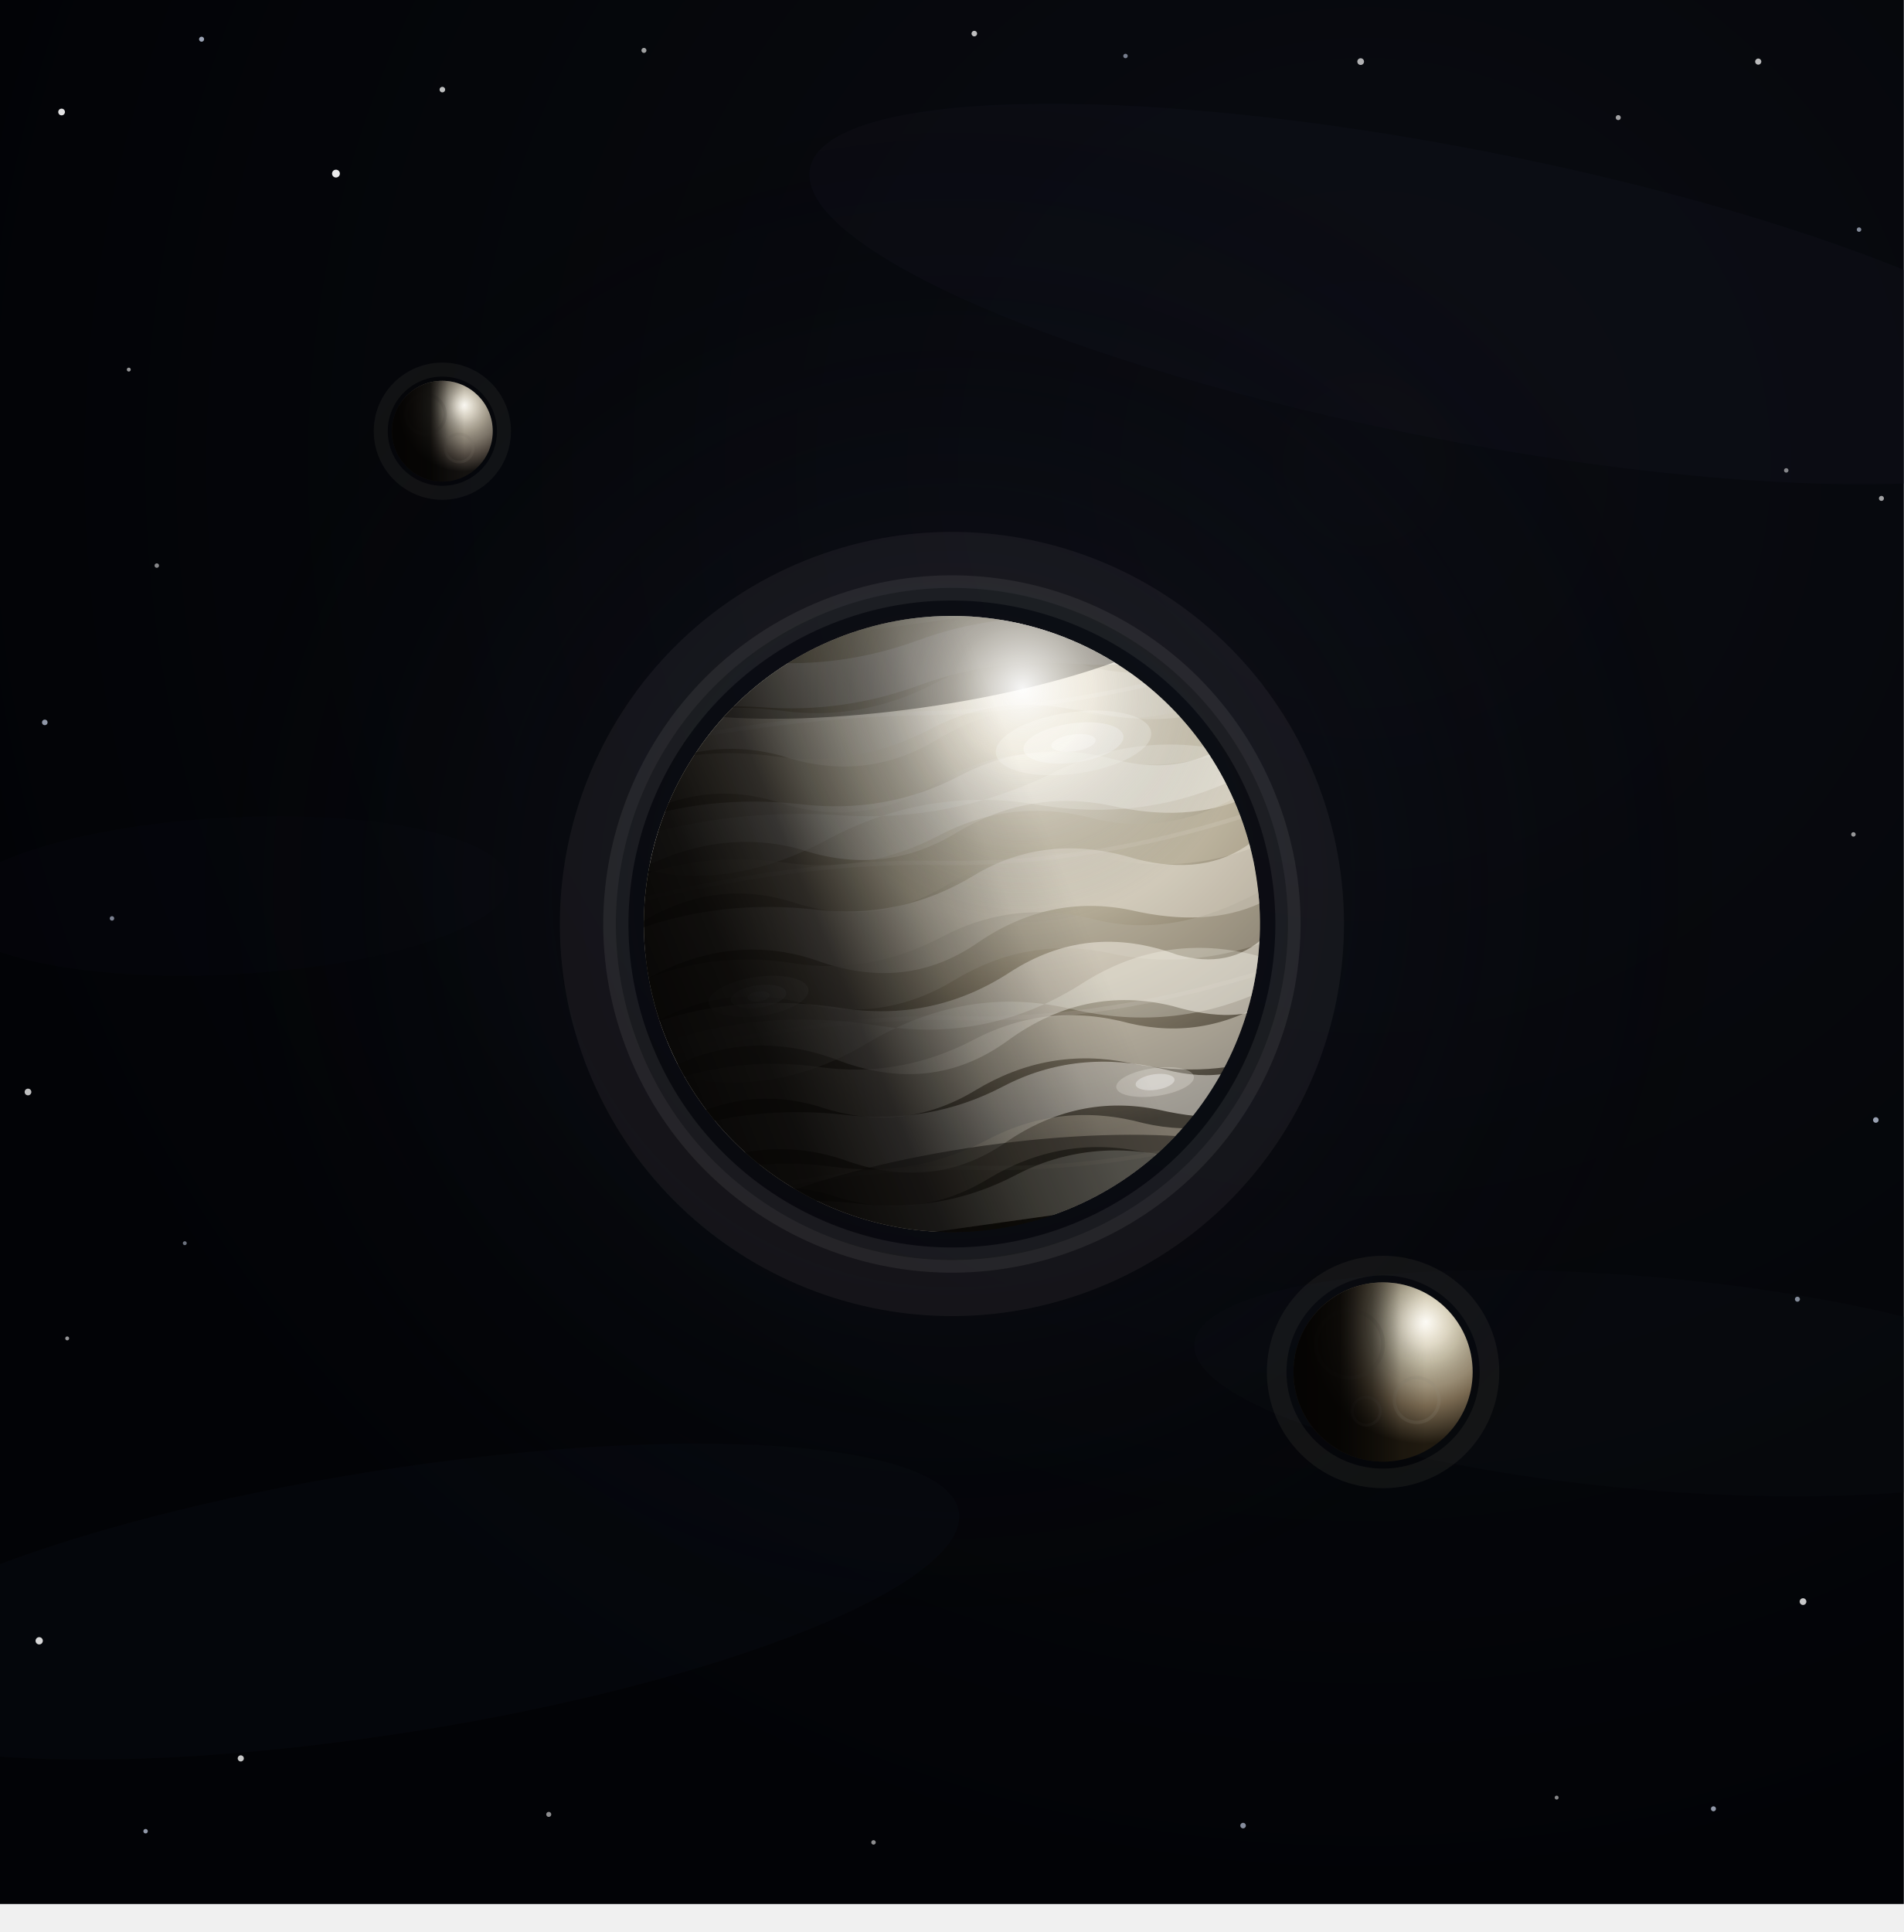
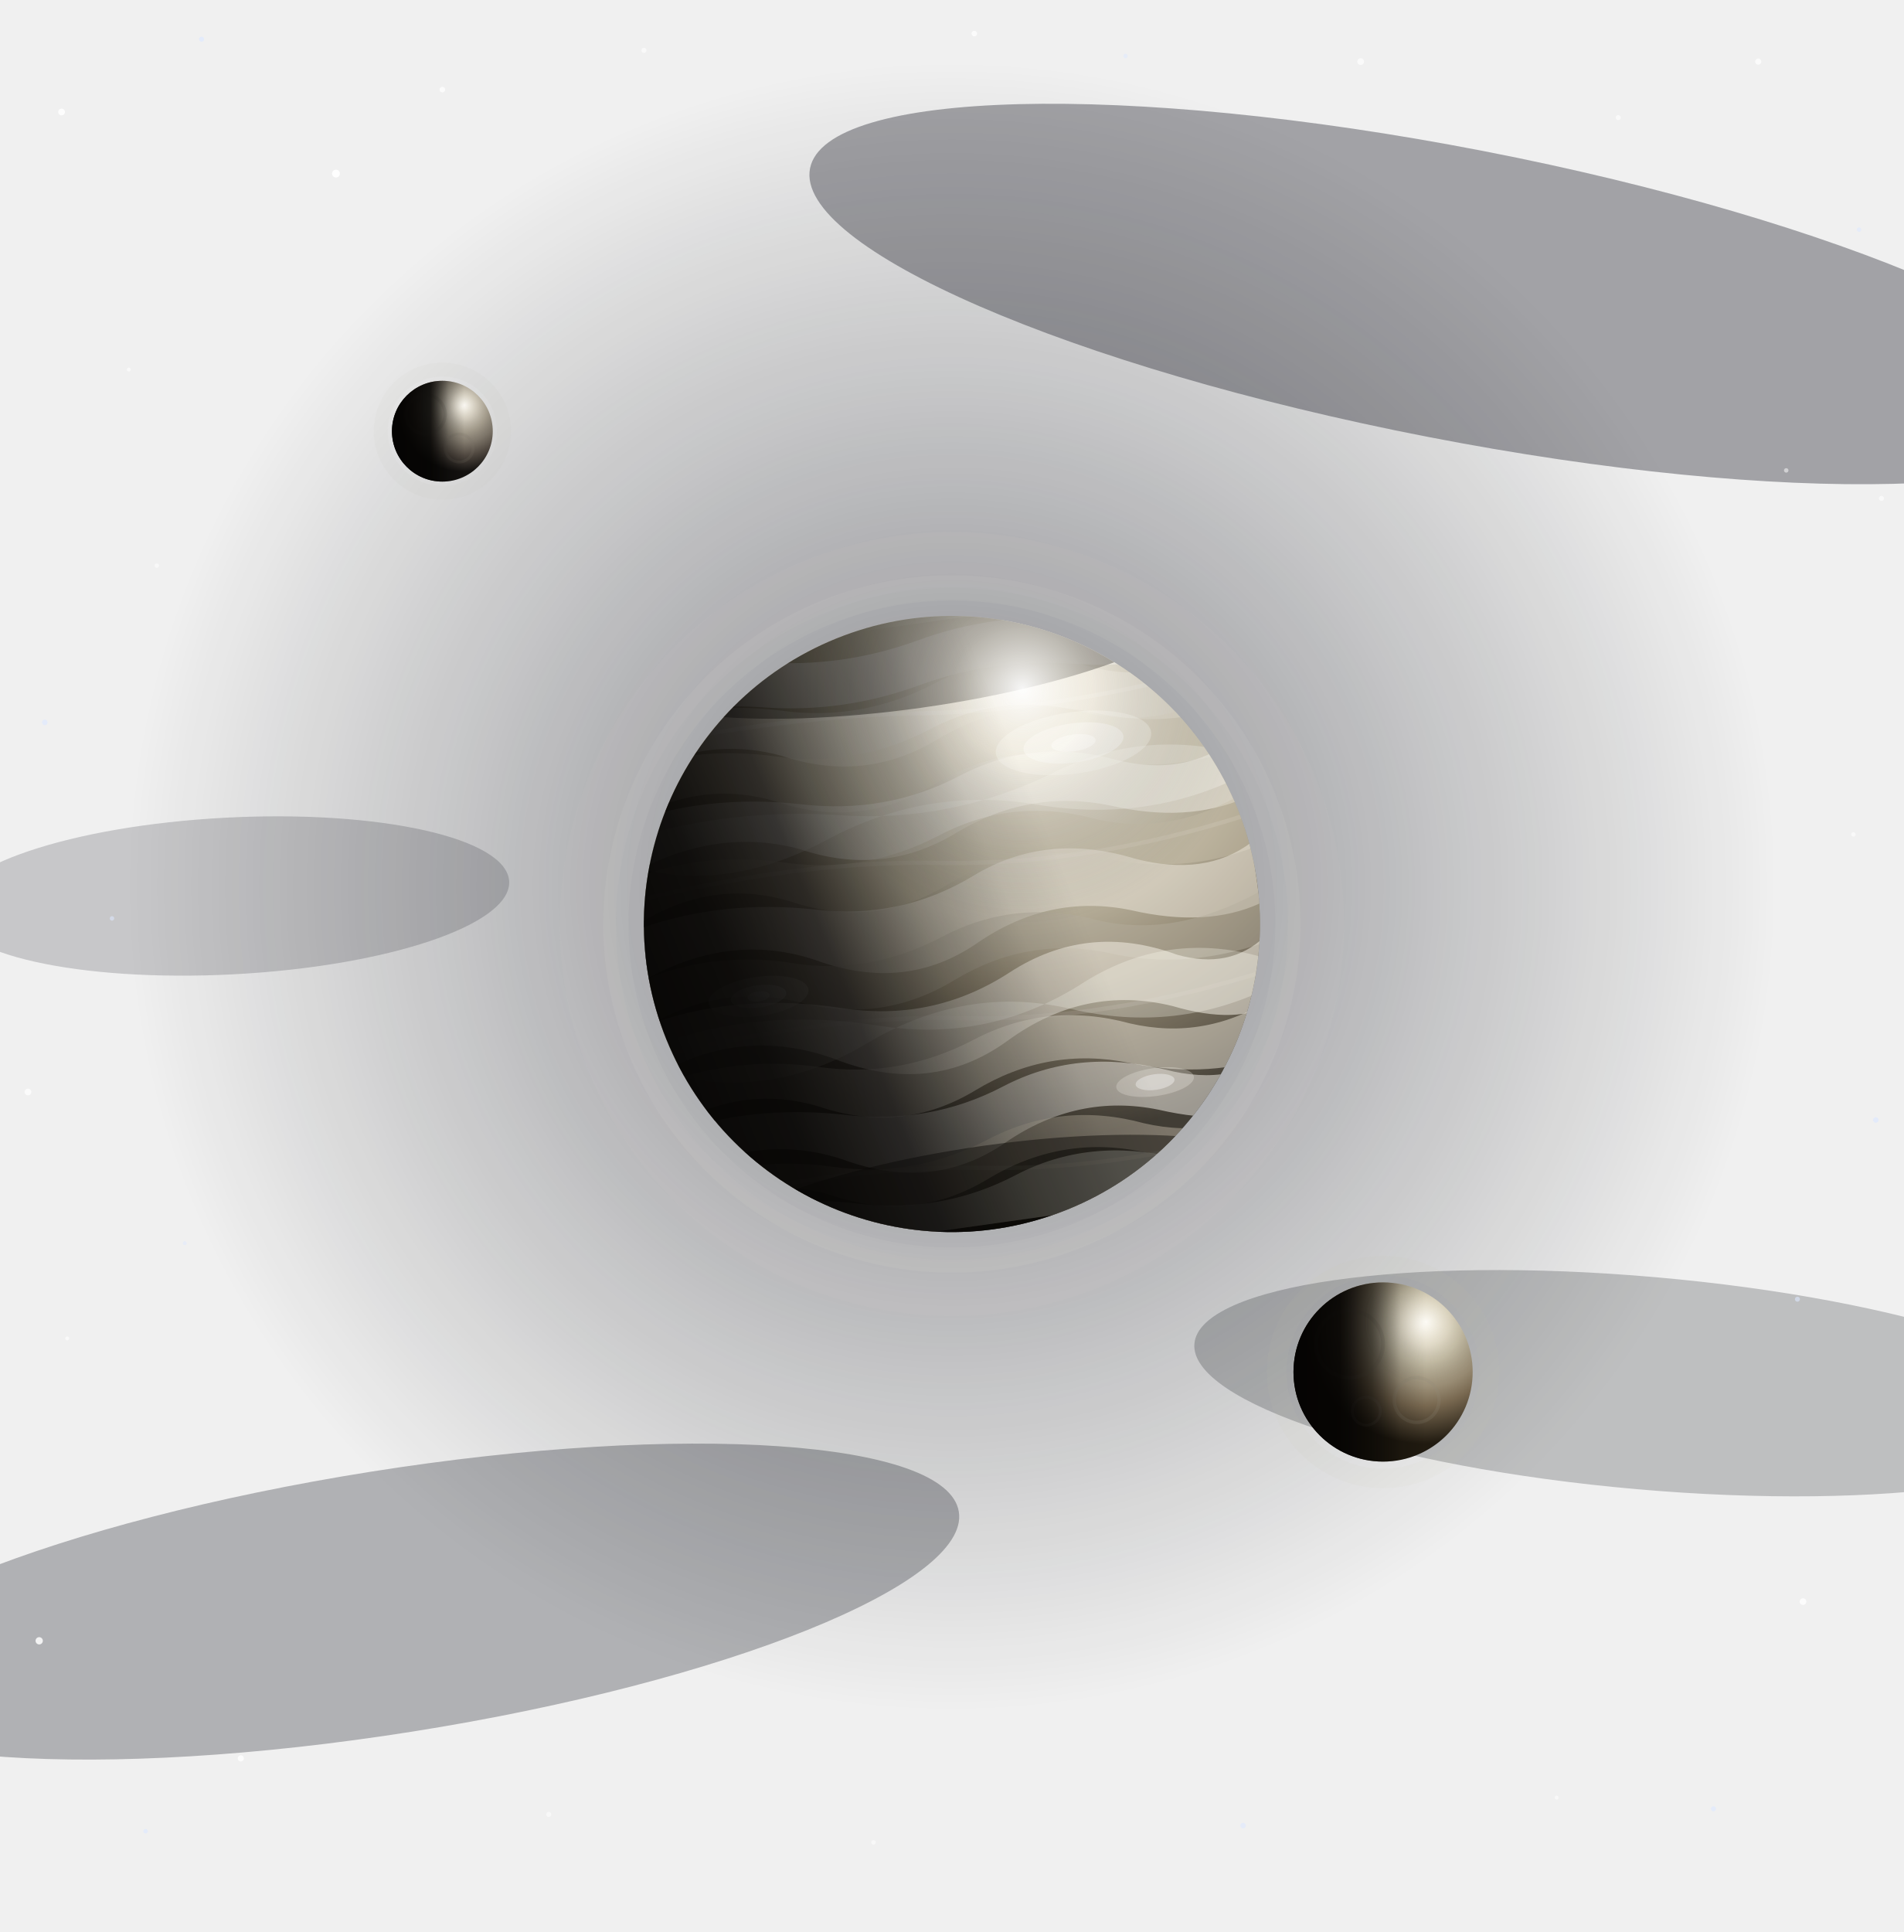
<svg xmlns="http://www.w3.org/2000/svg" width="100%" viewBox="0 0 680 690">
  <defs>
-     <radialGradient id="bg" cx="72%" cy="24%" r="78%">
-       <stop offset="0%" stop-color="#0a0c12" />
-       <stop offset="100%" stop-color="#020306" />
-     </radialGradient>
    <radialGradient id="sceneGlow" cx="50%" cy="48%" r="44%">
      <stop offset="0%" stop-color="#1c1e2a" stop-opacity="0.50" />
      <stop offset="58%" stop-color="#0e1018" stop-opacity="0.20" />
      <stop offset="100%" stop-color="#000" stop-opacity="0" />
    </radialGradient>
    <radialGradient id="pDay" cx="74%" cy="20%" r="72%">
      <stop offset="0%" stop-color="#ffffff" />
      <stop offset="8%" stop-color="#f8f6f0" />
      <stop offset="22%" stop-color="#e8e4d8" />
      <stop offset="42%" stop-color="#c4bea8" />
      <stop offset="66%" stop-color="#807660" />
      <stop offset="88%" stop-color="#3a3428" />
      <stop offset="100%" stop-color="#0e0c08" />
    </radialGradient>
    <linearGradient id="nightShadow" x1="0%" y1="0%" x2="100%" y2="0%">
      <stop offset="0%" stop-color="#060504" stop-opacity="0.98" />
      <stop offset="14%" stop-color="#060504" stop-opacity="0.94" />
      <stop offset="30%" stop-color="#080706" stop-opacity="0.78" />
      <stop offset="46%" stop-color="#0a0906" stop-opacity="0.38" />
      <stop offset="60%" stop-color="#000" stop-opacity="0.10" />
      <stop offset="70%" stop-color="#000" stop-opacity="0" />
      <stop offset="100%" stop-color="#000" stop-opacity="0" />
    </linearGradient>
    <radialGradient id="shine" cx="75%" cy="19%" r="38%">
      <stop offset="0%" stop-color="#ffffff" stop-opacity="0.92" />
      <stop offset="30%" stop-color="#f8f4e8" stop-opacity="0.32" />
      <stop offset="100%" stop-color="#000" stop-opacity="0" />
    </radialGradient>
    <radialGradient id="maGrad" cx="72%" cy="24%" r="66%">
      <stop offset="0%" stop-color="#f8f4ec" />
      <stop offset="32%" stop-color="#c8c0a8" />
      <stop offset="68%" stop-color="#786850" />
      <stop offset="100%" stop-color="#201a10" />
    </radialGradient>
    <linearGradient id="maNight" x1="0%" y1="0%" x2="100%" y2="0%">
      <stop offset="0%" stop-color="#040302" stop-opacity="0.97" />
      <stop offset="26%" stop-color="#040302" stop-opacity="0.92" />
      <stop offset="44%" stop-color="#040302" stop-opacity="0.60" />
      <stop offset="60%" stop-color="#000" stop-opacity="0.15" />
      <stop offset="74%" stop-color="#000" stop-opacity="0" />
      <stop offset="100%" stop-color="#000" stop-opacity="0" />
    </linearGradient>
    <radialGradient id="maShine" cx="74%" cy="22%" r="36%">
      <stop offset="0%" stop-color="#fffefa" stop-opacity="0.78" />
      <stop offset="38%" stop-color="#e8e0c8" stop-opacity="0.20" />
      <stop offset="100%" stop-color="#000" stop-opacity="0" />
    </radialGradient>
    <radialGradient id="mbGrad" cx="70%" cy="26%" r="64%">
      <stop offset="0%" stop-color="#f0ece4" />
      <stop offset="38%" stop-color="#a8a090" />
      <stop offset="75%" stop-color="#504840" />
      <stop offset="100%" stop-color="#141210" />
    </radialGradient>
    <linearGradient id="mbNight" x1="0%" y1="0%" x2="100%" y2="0%">
      <stop offset="0%" stop-color="#040302" stop-opacity="0.96" />
      <stop offset="38%" stop-color="#040302" stop-opacity="0.85" />
      <stop offset="56%" stop-color="#000" stop-opacity="0.28" />
      <stop offset="72%" stop-color="#000" stop-opacity="0" />
      <stop offset="100%" stop-color="#000" stop-opacity="0" />
    </linearGradient>
    <radialGradient id="mbShine" cx="72%" cy="24%" r="36%">
      <stop offset="0%" stop-color="#fffefa" stop-opacity="0.72" />
      <stop offset="40%" stop-color="#e0d8c0" stop-opacity="0.16" />
      <stop offset="100%" stop-color="#000" stop-opacity="0" />
    </radialGradient>
    <clipPath id="pClip">
      <circle cx="340" cy="330" r="110" />
    </clipPath>
    <clipPath id="maClip">
      <circle cx="494" cy="490" r="32" />
    </clipPath>
    <clipPath id="mbClip">
      <circle cx="158" cy="154" r="18" />
    </clipPath>
  </defs>
-   <rect width="680" height="680" fill="url(#bg)" style="stroke:none;color:rgb(255, 255, 255);stroke-width:1px;stroke-linecap:butt;stroke-linejoin:miter;opacity:1;font-family:&quot;Anthropic Sans&quot;, -apple-system, BlinkMacSystemFont, &quot;Segoe UI&quot;, sans-serif;font-size:16px;font-weight:400;text-anchor:start;dominant-baseline:auto" />
  <ellipse cx="520" cy="105" rx="235" ry="52" fill="#10121e" opacity="0.35" transform="rotate(11,520,105)" style="fill:rgb(16, 18, 30);stroke:none;color:rgb(255, 255, 255);stroke-width:1px;stroke-linecap:butt;stroke-linejoin:miter;opacity:0.35;font-family:&quot;Anthropic Sans&quot;, -apple-system, BlinkMacSystemFont, &quot;Segoe UI&quot;, sans-serif;font-size:16px;font-weight:400;text-anchor:start;dominant-baseline:auto" />
  <ellipse cx="140" cy="572" rx="205" ry="47" fill="#0c0e18" opacity="0.28" transform="rotate(-9,140,572)" style="fill:rgb(12, 14, 24);stroke:none;color:rgb(255, 255, 255);stroke-width:1px;stroke-linecap:butt;stroke-linejoin:miter;opacity:0.28;font-family:&quot;Anthropic Sans&quot;, -apple-system, BlinkMacSystemFont, &quot;Segoe UI&quot;, sans-serif;font-size:16px;font-weight:400;text-anchor:start;dominant-baseline:auto" />
  <ellipse cx="588" cy="494" rx="162" ry="38" fill="#0e1018" opacity="0.22" transform="rotate(5,588,494)" style="fill:rgb(14, 16, 24);stroke:none;color:rgb(255, 255, 255);stroke-width:1px;stroke-linecap:butt;stroke-linejoin:miter;opacity:0.22;font-family:&quot;Anthropic Sans&quot;, -apple-system, BlinkMacSystemFont, &quot;Segoe UI&quot;, sans-serif;font-size:16px;font-weight:400;text-anchor:start;dominant-baseline:auto" />
  <ellipse cx="82" cy="320" rx="100" ry="28" fill="#0a0c16" opacity="0.18" transform="rotate(-3,82,320)" style="fill:rgb(10, 12, 22);stroke:none;color:rgb(255, 255, 255);stroke-width:1px;stroke-linecap:butt;stroke-linejoin:miter;opacity:0.18;font-family:&quot;Anthropic Sans&quot;, -apple-system, BlinkMacSystemFont, &quot;Segoe UI&quot;, sans-serif;font-size:16px;font-weight:400;text-anchor:start;dominant-baseline:auto" />
  <circle cx="22" cy="40" r="1.2" fill="#fff" opacity="0.88" style="fill:rgb(255, 255, 255);stroke:none;color:rgb(255, 255, 255);stroke-width:1px;stroke-linecap:butt;stroke-linejoin:miter;opacity:0.88;font-family:&quot;Anthropic Sans&quot;, -apple-system, BlinkMacSystemFont, &quot;Segoe UI&quot;, sans-serif;font-size:16px;font-weight:400;text-anchor:start;dominant-baseline:auto" />
  <circle cx="72" cy="14" r="0.9" fill="#dde8ff" opacity="0.70" style="fill:rgb(221, 232, 255);stroke:none;color:rgb(255, 255, 255);stroke-width:1px;stroke-linecap:butt;stroke-linejoin:miter;opacity:0.7;font-family:&quot;Anthropic Sans&quot;, -apple-system, BlinkMacSystemFont, &quot;Segoe UI&quot;, sans-serif;font-size:16px;font-weight:400;text-anchor:start;dominant-baseline:auto" />
  <circle cx="120" cy="62" r="1.4" fill="#fff" opacity="0.92" style="fill:rgb(255, 255, 255);stroke:none;color:rgb(255, 255, 255);stroke-width:1px;stroke-linecap:butt;stroke-linejoin:miter;opacity:0.92;font-family:&quot;Anthropic Sans&quot;, -apple-system, BlinkMacSystemFont, &quot;Segoe UI&quot;, sans-serif;font-size:16px;font-weight:400;text-anchor:start;dominant-baseline:auto" />
  <circle cx="46" cy="132" r="0.7" fill="#fff" opacity="0.58" style="fill:rgb(255, 255, 255);stroke:none;color:rgb(255, 255, 255);stroke-width:1px;stroke-linecap:butt;stroke-linejoin:miter;opacity:0.58;font-family:&quot;Anthropic Sans&quot;, -apple-system, BlinkMacSystemFont, &quot;Segoe UI&quot;, sans-serif;font-size:16px;font-weight:400;text-anchor:start;dominant-baseline:auto" />
  <circle cx="16" cy="258" r="1.0" fill="#dde8ff" opacity="0.65" style="fill:rgb(221, 232, 255);stroke:none;color:rgb(255, 255, 255);stroke-width:1px;stroke-linecap:butt;stroke-linejoin:miter;opacity:0.65;font-family:&quot;Anthropic Sans&quot;, -apple-system, BlinkMacSystemFont, &quot;Segoe UI&quot;, sans-serif;font-size:16px;font-weight:400;text-anchor:start;dominant-baseline:auto" />
  <circle cx="10" cy="390" r="1.2" fill="#fff" opacity="0.74" style="fill:rgb(255, 255, 255);stroke:none;color:rgb(255, 255, 255);stroke-width:1px;stroke-linecap:butt;stroke-linejoin:miter;opacity:0.74;font-family:&quot;Anthropic Sans&quot;, -apple-system, BlinkMacSystemFont, &quot;Segoe UI&quot;, sans-serif;font-size:16px;font-weight:400;text-anchor:start;dominant-baseline:auto" />
  <circle cx="24" cy="478" r="0.7" fill="#fff" opacity="0.58" style="fill:rgb(255, 255, 255);stroke:none;color:rgb(255, 255, 255);stroke-width:1px;stroke-linecap:butt;stroke-linejoin:miter;opacity:0.58;font-family:&quot;Anthropic Sans&quot;, -apple-system, BlinkMacSystemFont, &quot;Segoe UI&quot;, sans-serif;font-size:16px;font-weight:400;text-anchor:start;dominant-baseline:auto" />
  <circle cx="14" cy="586" r="1.3" fill="#fff" opacity="0.84" style="fill:rgb(255, 255, 255);stroke:none;color:rgb(255, 255, 255);stroke-width:1px;stroke-linecap:butt;stroke-linejoin:miter;opacity:0.84;font-family:&quot;Anthropic Sans&quot;, -apple-system, BlinkMacSystemFont, &quot;Segoe UI&quot;, sans-serif;font-size:16px;font-weight:400;text-anchor:start;dominant-baseline:auto" />
  <circle cx="52" cy="654" r="0.8" fill="#dde8ff" opacity="0.65" style="fill:rgb(221, 232, 255);stroke:none;color:rgb(255, 255, 255);stroke-width:1px;stroke-linecap:butt;stroke-linejoin:miter;opacity:0.65;font-family:&quot;Anthropic Sans&quot;, -apple-system, BlinkMacSystemFont, &quot;Segoe UI&quot;, sans-serif;font-size:16px;font-weight:400;text-anchor:start;dominant-baseline:auto" />
  <circle cx="158" cy="32" r="1.0" fill="#fff" opacity="0.74" style="fill:rgb(255, 255, 255);stroke:none;color:rgb(255, 255, 255);stroke-width:1px;stroke-linecap:butt;stroke-linejoin:miter;opacity:0.74;font-family:&quot;Anthropic Sans&quot;, -apple-system, BlinkMacSystemFont, &quot;Segoe UI&quot;, sans-serif;font-size:16px;font-weight:400;text-anchor:start;dominant-baseline:auto" />
  <circle cx="86" cy="628" r="1.1" fill="#fff" opacity="0.78" style="fill:rgb(255, 255, 255);stroke:none;color:rgb(255, 255, 255);stroke-width:1px;stroke-linecap:butt;stroke-linejoin:miter;opacity:0.78;font-family:&quot;Anthropic Sans&quot;, -apple-system, BlinkMacSystemFont, &quot;Segoe UI&quot;, sans-serif;font-size:16px;font-weight:400;text-anchor:start;dominant-baseline:auto" />
  <circle cx="628" cy="22" r="1.1" fill="#fff" opacity="0.72" style="fill:rgb(255, 255, 255);stroke:none;color:rgb(255, 255, 255);stroke-width:1px;stroke-linecap:butt;stroke-linejoin:miter;opacity:0.72;font-family:&quot;Anthropic Sans&quot;, -apple-system, BlinkMacSystemFont, &quot;Segoe UI&quot;, sans-serif;font-size:16px;font-weight:400;text-anchor:start;dominant-baseline:auto" />
  <circle cx="664" cy="82" r="0.8" fill="#dde8ff" opacity="0.58" style="fill:rgb(221, 232, 255);stroke:none;color:rgb(255, 255, 255);stroke-width:1px;stroke-linecap:butt;stroke-linejoin:miter;opacity:0.58;font-family:&quot;Anthropic Sans&quot;, -apple-system, BlinkMacSystemFont, &quot;Segoe UI&quot;, sans-serif;font-size:16px;font-weight:400;text-anchor:start;dominant-baseline:auto" />
  <circle cx="672" cy="178" r="0.9" fill="#fff" opacity="0.62" style="fill:rgb(255, 255, 255);stroke:none;color:rgb(255, 255, 255);stroke-width:1px;stroke-linecap:butt;stroke-linejoin:miter;opacity:0.62;font-family:&quot;Anthropic Sans&quot;, -apple-system, BlinkMacSystemFont, &quot;Segoe UI&quot;, sans-serif;font-size:16px;font-weight:400;text-anchor:start;dominant-baseline:auto" />
  <circle cx="670" cy="400" r="1.0" fill="#dde8ff" opacity="0.68" style="fill:rgb(221, 232, 255);stroke:none;color:rgb(255, 255, 255);stroke-width:1px;stroke-linecap:butt;stroke-linejoin:miter;opacity:0.68;font-family:&quot;Anthropic Sans&quot;, -apple-system, BlinkMacSystemFont, &quot;Segoe UI&quot;, sans-serif;font-size:16px;font-weight:400;text-anchor:start;dominant-baseline:auto" />
  <circle cx="644" cy="572" r="1.2" fill="#fff" opacity="0.78" style="fill:rgb(255, 255, 255);stroke:none;color:rgb(255, 255, 255);stroke-width:1px;stroke-linecap:butt;stroke-linejoin:miter;opacity:0.78;font-family:&quot;Anthropic Sans&quot;, -apple-system, BlinkMacSystemFont, &quot;Segoe UI&quot;, sans-serif;font-size:16px;font-weight:400;text-anchor:start;dominant-baseline:auto" />
  <circle cx="612" cy="646" r="0.9" fill="#dde8ff" opacity="0.65" style="fill:rgb(221, 232, 255);stroke:none;color:rgb(255, 255, 255);stroke-width:1px;stroke-linecap:butt;stroke-linejoin:miter;opacity:0.65;font-family:&quot;Anthropic Sans&quot;, -apple-system, BlinkMacSystemFont, &quot;Segoe UI&quot;, sans-serif;font-size:16px;font-weight:400;text-anchor:start;dominant-baseline:auto" />
  <circle cx="348" cy="12" r="1.0" fill="#fff" opacity="0.74" style="fill:rgb(255, 255, 255);stroke:none;color:rgb(255, 255, 255);stroke-width:1px;stroke-linecap:butt;stroke-linejoin:miter;opacity:0.74;font-family:&quot;Anthropic Sans&quot;, -apple-system, BlinkMacSystemFont, &quot;Segoe UI&quot;, sans-serif;font-size:16px;font-weight:400;text-anchor:start;dominant-baseline:auto" />
  <circle cx="486" cy="22" r="1.2" fill="#fff" opacity="0.68" style="fill:rgb(255, 255, 255);stroke:none;color:rgb(255, 255, 255);stroke-width:1px;stroke-linecap:butt;stroke-linejoin:miter;opacity:0.68;font-family:&quot;Anthropic Sans&quot;, -apple-system, BlinkMacSystemFont, &quot;Segoe UI&quot;, sans-serif;font-size:16px;font-weight:400;text-anchor:start;dominant-baseline:auto" />
  <circle cx="230" cy="18" r="0.9" fill="#fff" opacity="0.62" style="fill:rgb(255, 255, 255);stroke:none;color:rgb(255, 255, 255);stroke-width:1px;stroke-linecap:butt;stroke-linejoin:miter;opacity:0.62;font-family:&quot;Anthropic Sans&quot;, -apple-system, BlinkMacSystemFont, &quot;Segoe UI&quot;, sans-serif;font-size:16px;font-weight:400;text-anchor:start;dominant-baseline:auto" />
  <circle cx="40" cy="328" r="0.8" fill="#dde8ff" opacity="0.55" style="fill:rgb(221, 232, 255);stroke:none;color:rgb(255, 255, 255);stroke-width:1px;stroke-linecap:butt;stroke-linejoin:miter;opacity:0.55;font-family:&quot;Anthropic Sans&quot;, -apple-system, BlinkMacSystemFont, &quot;Segoe UI&quot;, sans-serif;font-size:16px;font-weight:400;text-anchor:start;dominant-baseline:auto" />
  <circle cx="662" cy="298" r="0.8" fill="#fff" opacity="0.58" style="fill:rgb(255, 255, 255);stroke:none;color:rgb(255, 255, 255);stroke-width:1px;stroke-linecap:butt;stroke-linejoin:miter;opacity:0.58;font-family:&quot;Anthropic Sans&quot;, -apple-system, BlinkMacSystemFont, &quot;Segoe UI&quot;, sans-serif;font-size:16px;font-weight:400;text-anchor:start;dominant-baseline:auto" />
  <circle cx="578" cy="42" r="0.9" fill="#fff" opacity="0.62" style="fill:rgb(255, 255, 255);stroke:none;color:rgb(255, 255, 255);stroke-width:1px;stroke-linecap:butt;stroke-linejoin:miter;opacity:0.62;font-family:&quot;Anthropic Sans&quot;, -apple-system, BlinkMacSystemFont, &quot;Segoe UI&quot;, sans-serif;font-size:16px;font-weight:400;text-anchor:start;dominant-baseline:auto" />
  <circle cx="444" cy="652" r="1.0" fill="#dde8ff" opacity="0.60" style="fill:rgb(221, 232, 255);stroke:none;color:rgb(255, 255, 255);stroke-width:1px;stroke-linecap:butt;stroke-linejoin:miter;opacity:0.6;font-family:&quot;Anthropic Sans&quot;, -apple-system, BlinkMacSystemFont, &quot;Segoe UI&quot;, sans-serif;font-size:16px;font-weight:400;text-anchor:start;dominant-baseline:auto" />
  <circle cx="312" cy="658" r="0.8" fill="#fff" opacity="0.55" style="fill:rgb(255, 255, 255);stroke:none;color:rgb(255, 255, 255);stroke-width:1px;stroke-linecap:butt;stroke-linejoin:miter;opacity:0.55;font-family:&quot;Anthropic Sans&quot;, -apple-system, BlinkMacSystemFont, &quot;Segoe UI&quot;, sans-serif;font-size:16px;font-weight:400;text-anchor:start;dominant-baseline:auto" />
  <circle cx="556" cy="642" r="0.7" fill="#fff" opacity="0.52" style="fill:rgb(255, 255, 255);stroke:none;color:rgb(255, 255, 255);stroke-width:1px;stroke-linecap:butt;stroke-linejoin:miter;opacity:0.52;font-family:&quot;Anthropic Sans&quot;, -apple-system, BlinkMacSystemFont, &quot;Segoe UI&quot;, sans-serif;font-size:16px;font-weight:400;text-anchor:start;dominant-baseline:auto" />
  <circle cx="638" cy="168" r="0.8" fill="#fff" opacity="0.50" style="fill:rgb(255, 255, 255);stroke:none;color:rgb(255, 255, 255);stroke-width:1px;stroke-linecap:butt;stroke-linejoin:miter;opacity:0.5;font-family:&quot;Anthropic Sans&quot;, -apple-system, BlinkMacSystemFont, &quot;Segoe UI&quot;, sans-serif;font-size:16px;font-weight:400;text-anchor:start;dominant-baseline:auto" />
  <circle cx="642" cy="464" r="0.9" fill="#dde8ff" opacity="0.58" style="fill:rgb(221, 232, 255);stroke:none;color:rgb(255, 255, 255);stroke-width:1px;stroke-linecap:butt;stroke-linejoin:miter;opacity:0.58;font-family:&quot;Anthropic Sans&quot;, -apple-system, BlinkMacSystemFont, &quot;Segoe UI&quot;, sans-serif;font-size:16px;font-weight:400;text-anchor:start;dominant-baseline:auto" />
  <circle cx="56" cy="202" r="0.8" fill="#fff" opacity="0.52" style="fill:rgb(255, 255, 255);stroke:none;color:rgb(255, 255, 255);stroke-width:1px;stroke-linecap:butt;stroke-linejoin:miter;opacity:0.52;font-family:&quot;Anthropic Sans&quot;, -apple-system, BlinkMacSystemFont, &quot;Segoe UI&quot;, sans-serif;font-size:16px;font-weight:400;text-anchor:start;dominant-baseline:auto" />
  <circle cx="66" cy="444" r="0.7" fill="#dde8ff" opacity="0.48" style="fill:rgb(221, 232, 255);stroke:none;color:rgb(255, 255, 255);stroke-width:1px;stroke-linecap:butt;stroke-linejoin:miter;opacity:0.48;font-family:&quot;Anthropic Sans&quot;, -apple-system, BlinkMacSystemFont, &quot;Segoe UI&quot;, sans-serif;font-size:16px;font-weight:400;text-anchor:start;dominant-baseline:auto" />
  <circle cx="196" cy="648" r="0.9" fill="#fff" opacity="0.55" style="fill:rgb(255, 255, 255);stroke:none;color:rgb(255, 255, 255);stroke-width:1px;stroke-linecap:butt;stroke-linejoin:miter;opacity:0.55;font-family:&quot;Anthropic Sans&quot;, -apple-system, BlinkMacSystemFont, &quot;Segoe UI&quot;, sans-serif;font-size:16px;font-weight:400;text-anchor:start;dominant-baseline:auto" />
  <circle cx="402" cy="20" r="0.8" fill="#dde8ff" opacity="0.52" style="fill:rgb(221, 232, 255);stroke:none;color:rgb(255, 255, 255);stroke-width:1px;stroke-linecap:butt;stroke-linejoin:miter;opacity:0.52;font-family:&quot;Anthropic Sans&quot;, -apple-system, BlinkMacSystemFont, &quot;Segoe UI&quot;, sans-serif;font-size:16px;font-weight:400;text-anchor:start;dominant-baseline:auto" />
  <circle cx="340" cy="330" r="340" fill="url(#sceneGlow)" style="stroke:none;color:rgb(255, 255, 255);stroke-width:1px;stroke-linecap:butt;stroke-linejoin:miter;opacity:1;font-family:&quot;Anthropic Sans&quot;, -apple-system, BlinkMacSystemFont, &quot;Segoe UI&quot;, sans-serif;font-size:16px;font-weight:400;text-anchor:start;dominant-baseline:auto" />
  <g transform="rotate(-22, 340, 330)" style="fill:rgb(0, 0, 0);stroke:none;color:rgb(255, 255, 255);stroke-width:1px;stroke-linecap:butt;stroke-linejoin:miter;opacity:1;font-family:&quot;Anthropic Sans&quot;, -apple-system, BlinkMacSystemFont, &quot;Segoe UI&quot;, sans-serif;font-size:16px;font-weight:400;text-anchor:start;dominant-baseline:auto">
    <circle cx="340" cy="330" r="130" fill="none" stroke="#d8d4c8" stroke-width="20" opacity="0.06" style="fill:none;stroke:rgb(216, 212, 200);color:rgb(255, 255, 255);stroke-width:20px;stroke-linecap:butt;stroke-linejoin:miter;opacity:0.06;font-family:&quot;Anthropic Sans&quot;, -apple-system, BlinkMacSystemFont, &quot;Segoe UI&quot;, sans-serif;font-size:16px;font-weight:400;text-anchor:start;dominant-baseline:auto" />
    <circle cx="340" cy="330" r="120" fill="none" stroke="#e8e4d8" stroke-width="9" opacity="0.08" style="fill:none;stroke:rgb(232, 228, 216);color:rgb(255, 255, 255);stroke-width:9px;stroke-linecap:butt;stroke-linejoin:miter;opacity:0.08;font-family:&quot;Anthropic Sans&quot;, -apple-system, BlinkMacSystemFont, &quot;Segoe UI&quot;, sans-serif;font-size:16px;font-weight:400;text-anchor:start;dominant-baseline:auto" />
    <circle cx="340" cy="330" r="110" fill="url(#pDay)" style="stroke:none;color:rgb(255, 255, 255);stroke-width:1px;stroke-linecap:butt;stroke-linejoin:miter;opacity:1;font-family:&quot;Anthropic Sans&quot;, -apple-system, BlinkMacSystemFont, &quot;Segoe UI&quot;, sans-serif;font-size:16px;font-weight:400;text-anchor:start;dominant-baseline:auto" />
    <g clip-path="url(#pClip)" style="fill:rgb(0, 0, 0);stroke:none;color:rgb(255, 255, 255);stroke-width:1px;stroke-linecap:butt;stroke-linejoin:miter;opacity:1;font-family:&quot;Anthropic Sans&quot;, -apple-system, BlinkMacSystemFont, &quot;Segoe UI&quot;, sans-serif;font-size:16px;font-weight:400;text-anchor:start;dominant-baseline:auto">
      <g transform="rotate(14, 340, 330)" style="fill:rgb(0, 0, 0);stroke:none;color:rgb(255, 255, 255);stroke-width:1px;stroke-linecap:butt;stroke-linejoin:miter;opacity:1;font-family:&quot;Anthropic Sans&quot;, -apple-system, BlinkMacSystemFont, &quot;Segoe UI&quot;, sans-serif;font-size:16px;font-weight:400;text-anchor:start;dominant-baseline:auto">
        <rect x="230" y="222" width="220" height="216" fill="#c4bca8" opacity="0.28" style="fill:rgb(196, 188, 168);stroke:none;color:rgb(255, 255, 255);stroke-width:1px;stroke-linecap:butt;stroke-linejoin:miter;opacity:0.28;font-family:&quot;Anthropic Sans&quot;, -apple-system, BlinkMacSystemFont, &quot;Segoe UI&quot;, sans-serif;font-size:16px;font-weight:400;text-anchor:start;dominant-baseline:auto" />
        <path d="M230 228 Q258 222 286 228 Q314 234 342 228 Q370 222 398 228 Q422 222 450 226                  L450 244 Q424 250 396 244 Q368 238 340 244 Q312 250 284 244 Q256 238 230 244 Z" fill="#f8f6f2" opacity="0.62" style="fill:rgb(248, 246, 242);stroke:none;color:rgb(255, 255, 255);stroke-width:1px;stroke-linecap:butt;stroke-linejoin:miter;opacity:0.62;font-family:&quot;Anthropic Sans&quot;, -apple-system, BlinkMacSystemFont, &quot;Segoe UI&quot;, sans-serif;font-size:16px;font-weight:400;text-anchor:start;dominant-baseline:auto" />
        <path d="M230 244 Q260 238 290 246 Q318 254 346 244 Q374 234 402 246 Q426 256 450 244                  L450 266 Q426 272 400 262 Q372 252 344 264 Q316 276 288 262 Q260 250 230 264 Z" fill="#f0ece2" opacity="0.52" style="fill:rgb(240, 236, 226);stroke:none;color:rgb(255, 255, 255);stroke-width:1px;stroke-linecap:butt;stroke-linejoin:miter;opacity:0.52;font-family:&quot;Anthropic Sans&quot;, -apple-system, BlinkMacSystemFont, &quot;Segoe UI&quot;, sans-serif;font-size:16px;font-weight:400;text-anchor:start;dominant-baseline:auto" />
        <path d="M230 260 Q258 254 286 262 Q314 270 342 260 Q370 250 398 262 Q424 272 450 260                  L450 282 Q424 288 396 278 Q368 268 340 280 Q312 292 284 278 Q258 266 230 278 Z" fill="#dcd6c4" opacity="0.44" style="fill:rgb(220, 214, 196);stroke:none;color:rgb(255, 255, 255);stroke-width:1px;stroke-linecap:butt;stroke-linejoin:miter;opacity:0.44;font-family:&quot;Anthropic Sans&quot;, -apple-system, BlinkMacSystemFont, &quot;Segoe UI&quot;, sans-serif;font-size:16px;font-weight:400;text-anchor:start;dominant-baseline:auto" />
        <path d="M230 278 Q260 272 292 280 Q322 288 350 278 Q378 268 406 280 Q430 290 450 278                  L450 300 Q428 306 402 296 Q374 286 346 298 Q318 310 290 296 Q262 284 230 296 Z" fill="#f4f0e8" opacity="0.55" style="fill:rgb(244, 240, 232);stroke:none;color:rgb(255, 255, 255);stroke-width:1px;stroke-linecap:butt;stroke-linejoin:miter;opacity:0.55;font-family:&quot;Anthropic Sans&quot;, -apple-system, BlinkMacSystemFont, &quot;Segoe UI&quot;, sans-serif;font-size:16px;font-weight:400;text-anchor:start;dominant-baseline:auto" />
        <path d="M230 284 Q268 278 306 286 Q344 294 382 282 Q416 270 450 284                  L450 292 Q414 304 376 292 Q338 280 300 294 Q262 308 230 294 Z" fill="#fffef8" opacity="0.30" style="fill:rgb(255, 254, 248);stroke:none;color:rgb(255, 255, 255);stroke-width:1px;stroke-linecap:butt;stroke-linejoin:miter;opacity:0.3;font-family:&quot;Anthropic Sans&quot;, -apple-system, BlinkMacSystemFont, &quot;Segoe UI&quot;, sans-serif;font-size:16px;font-weight:400;text-anchor:start;dominant-baseline:auto" />
        <path d="M230 298 Q256 292 284 300 Q312 308 340 298 Q368 288 396 300 Q422 310 450 298                  L450 318 Q424 324 396 314 Q368 304 340 316 Q312 328 284 314 Q258 302 230 314 Z" fill="#c8c0aa" opacity="0.46" style="fill:rgb(200, 192, 170);stroke:none;color:rgb(255, 255, 255);stroke-width:1px;stroke-linecap:butt;stroke-linejoin:miter;opacity:0.46;font-family:&quot;Anthropic Sans&quot;, -apple-system, BlinkMacSystemFont, &quot;Segoe UI&quot;, sans-serif;font-size:16px;font-weight:400;text-anchor:start;dominant-baseline:auto" />
        <path d="M230 316 Q260 310 292 318 Q322 326 350 314 Q378 302 408 316 Q432 326 450 316                  L450 338 Q430 344 404 334 Q376 324 348 338 Q320 352 290 336 Q262 322 230 334 Z" fill="#ede8dc" opacity="0.52" style="fill:rgb(237, 232, 220);stroke:none;color:rgb(255, 255, 255);stroke-width:1px;stroke-linecap:butt;stroke-linejoin:miter;opacity:0.52;font-family:&quot;Anthropic Sans&quot;, -apple-system, BlinkMacSystemFont, &quot;Segoe UI&quot;, sans-serif;font-size:16px;font-weight:400;text-anchor:start;dominant-baseline:auto" />
        <path d="M230 334 Q256 328 282 336 Q308 344 336 334 Q364 324 392 336 Q418 346 450 334                  L450 352 Q420 358 394 348 Q366 338 338 350 Q310 362 282 350 Q256 340 230 350 Z" fill="#b4ae9c" opacity="0.44" style="fill:rgb(180, 174, 156);stroke:none;color:rgb(255, 255, 255);stroke-width:1px;stroke-linecap:butt;stroke-linejoin:miter;opacity:0.44;font-family:&quot;Anthropic Sans&quot;, -apple-system, BlinkMacSystemFont, &quot;Segoe UI&quot;, sans-serif;font-size:16px;font-weight:400;text-anchor:start;dominant-baseline:auto" />
        <path d="M230 350 Q262 344 296 354 Q328 364 358 350 Q388 336 418 352 Q436 360 450 350                  L450 374 Q436 380 414 370 Q384 358 354 374 Q324 390 292 372 Q262 356 230 368 Z" fill="#f0ece0" opacity="0.56" style="fill:rgb(240, 236, 224);stroke:none;color:rgb(255, 255, 255);stroke-width:1px;stroke-linecap:butt;stroke-linejoin:miter;opacity:0.56;font-family:&quot;Anthropic Sans&quot;, -apple-system, BlinkMacSystemFont, &quot;Segoe UI&quot;, sans-serif;font-size:16px;font-weight:400;text-anchor:start;dominant-baseline:auto" />
        <path d="M230 358 Q268 350 308 362 Q346 374 382 358 Q416 342 450 358                  L450 368 Q414 380 378 366 Q342 352 304 368 Q266 384 230 368 Z" fill="#fffef4" opacity="0.28" style="fill:rgb(255, 254, 244);stroke:none;color:rgb(255, 255, 255);stroke-width:1px;stroke-linecap:butt;stroke-linejoin:miter;opacity:0.28;font-family:&quot;Anthropic Sans&quot;, -apple-system, BlinkMacSystemFont, &quot;Segoe UI&quot;, sans-serif;font-size:16px;font-weight:400;text-anchor:start;dominant-baseline:auto" />
        <path d="M230 372 Q258 366 286 374 Q314 382 342 372 Q370 362 398 374 Q424 384 450 372                  L450 392 Q424 398 396 388 Q368 378 340 390 Q312 402 284 388 Q258 376 230 388 Z" fill="#e8e2d4" opacity="0.50" style="fill:rgb(232, 226, 212);stroke:none;color:rgb(255, 255, 255);stroke-width:1px;stroke-linecap:butt;stroke-linejoin:miter;opacity:0.5;font-family:&quot;Anthropic Sans&quot;, -apple-system, BlinkMacSystemFont, &quot;Segoe UI&quot;, sans-serif;font-size:16px;font-weight:400;text-anchor:start;dominant-baseline:auto" />
        <path d="M230 390 Q260 384 292 392 Q322 400 350 390 Q378 380 408 392 Q432 402 450 390                  L450 410 Q430 416 404 406 Q376 396 348 410 Q320 424 290 408 Q262 394 230 406 Z" fill="#f2eee6" opacity="0.52" style="fill:rgb(242, 238, 230);stroke:none;color:rgb(255, 255, 255);stroke-width:1px;stroke-linecap:butt;stroke-linejoin:miter;opacity:0.52;font-family:&quot;Anthropic Sans&quot;, -apple-system, BlinkMacSystemFont, &quot;Segoe UI&quot;, sans-serif;font-size:16px;font-weight:400;text-anchor:start;dominant-baseline:auto" />
        <path d="M230 408 Q258 402 286 410 Q314 418 342 408 Q370 398 398 410 Q424 420 450 408                  L450 424 Q424 430 396 420 Q368 410 340 422 Q312 434 284 420 Q258 408 230 420 Z" fill="#ccc4b0" opacity="0.42" style="fill:rgb(204, 196, 176);stroke:none;color:rgb(255, 255, 255);stroke-width:1px;stroke-linecap:butt;stroke-linejoin:miter;opacity:0.42;font-family:&quot;Anthropic Sans&quot;, -apple-system, BlinkMacSystemFont, &quot;Segoe UI&quot;, sans-serif;font-size:16px;font-weight:400;text-anchor:start;dominant-baseline:auto" />
        <path d="M230 422 Q260 416 292 424 Q322 432 350 422 Q378 412 408 424 Q432 434 450 422                  L450 438 L230 438 Z" fill="#e8e4d8" opacity="0.55" style="fill:rgb(232, 228, 216);stroke:none;color:rgb(255, 255, 255);stroke-width:1px;stroke-linecap:butt;stroke-linejoin:miter;opacity:0.55;font-family:&quot;Anthropic Sans&quot;, -apple-system, BlinkMacSystemFont, &quot;Segoe UI&quot;, sans-serif;font-size:16px;font-weight:400;text-anchor:start;dominant-baseline:auto" />
        <ellipse cx="392" cy="272" rx="28" ry="11" fill="#fffef8" opacity="0.35" style="fill:rgb(255, 254, 248);stroke:none;color:rgb(255, 255, 255);stroke-width:1px;stroke-linecap:butt;stroke-linejoin:miter;opacity:0.35;font-family:&quot;Anthropic Sans&quot;, -apple-system, BlinkMacSystemFont, &quot;Segoe UI&quot;, sans-serif;font-size:16px;font-weight:400;text-anchor:start;dominant-baseline:auto" />
        <ellipse cx="392" cy="272" rx="18" ry="7" fill="#ffffff" opacity="0.42" style="fill:rgb(255, 255, 255);stroke:none;color:rgb(255, 255, 255);stroke-width:1px;stroke-linecap:butt;stroke-linejoin:miter;opacity:0.42;font-family:&quot;Anthropic Sans&quot;, -apple-system, BlinkMacSystemFont, &quot;Segoe UI&quot;, sans-serif;font-size:16px;font-weight:400;text-anchor:start;dominant-baseline:auto" />
        <ellipse cx="392" cy="272" rx="8" ry="3" fill="#ffffff" opacity="0.50" style="fill:rgb(255, 255, 255);stroke:none;color:rgb(255, 255, 255);stroke-width:1px;stroke-linecap:butt;stroke-linejoin:miter;opacity:0.5;font-family:&quot;Anthropic Sans&quot;, -apple-system, BlinkMacSystemFont, &quot;Segoe UI&quot;, sans-serif;font-size:16px;font-weight:400;text-anchor:start;dominant-baseline:auto" />
        <ellipse cx="268" cy="346" rx="18" ry="7" fill="#f8f4ec" opacity="0.30" style="fill:rgb(248, 244, 236);stroke:none;color:rgb(255, 255, 255);stroke-width:1px;stroke-linecap:butt;stroke-linejoin:miter;opacity:0.3;font-family:&quot;Anthropic Sans&quot;, -apple-system, BlinkMacSystemFont, &quot;Segoe UI&quot;, sans-serif;font-size:16px;font-weight:400;text-anchor:start;dominant-baseline:auto" />
        <ellipse cx="268" cy="346" rx="10" ry="4" fill="#ffffff" opacity="0.38" style="fill:rgb(255, 255, 255);stroke:none;color:rgb(255, 255, 255);stroke-width:1px;stroke-linecap:butt;stroke-linejoin:miter;opacity:0.38;font-family:&quot;Anthropic Sans&quot;, -apple-system, BlinkMacSystemFont, &quot;Segoe UI&quot;, sans-serif;font-size:16px;font-weight:400;text-anchor:start;dominant-baseline:auto" />
        <ellipse cx="268" cy="346" rx="4" ry="1.8" fill="#ffffff" opacity="0.45" style="fill:rgb(255, 255, 255);stroke:none;color:rgb(255, 255, 255);stroke-width:1px;stroke-linecap:butt;stroke-linejoin:miter;opacity:0.45;font-family:&quot;Anthropic Sans&quot;, -apple-system, BlinkMacSystemFont, &quot;Segoe UI&quot;, sans-serif;font-size:16px;font-weight:400;text-anchor:start;dominant-baseline:auto" />
        <ellipse cx="404" cy="396" rx="14" ry="5" fill="#f4f0e8" opacity="0.28" style="fill:rgb(244, 240, 232);stroke:none;color:rgb(255, 255, 255);stroke-width:1px;stroke-linecap:butt;stroke-linejoin:miter;opacity:0.28;font-family:&quot;Anthropic Sans&quot;, -apple-system, BlinkMacSystemFont, &quot;Segoe UI&quot;, sans-serif;font-size:16px;font-weight:400;text-anchor:start;dominant-baseline:auto" />
        <ellipse cx="404" cy="396" rx="7" ry="2.8" fill="#ffffff" opacity="0.36" style="fill:rgb(255, 255, 255);stroke:none;color:rgb(255, 255, 255);stroke-width:1px;stroke-linecap:butt;stroke-linejoin:miter;opacity:0.36;font-family:&quot;Anthropic Sans&quot;, -apple-system, BlinkMacSystemFont, &quot;Segoe UI&quot;, sans-serif;font-size:16px;font-weight:400;text-anchor:start;dominant-baseline:auto" />
        <path d="M230 252 Q294 248 340 254 Q390 260 450 252" fill="none" stroke="#ffffff" stroke-width="1.5" opacity="0.15" stroke-linecap="round" style="fill:none;stroke:rgb(255, 255, 255);color:rgb(255, 255, 255);stroke-width:1.5px;stroke-linecap:round;stroke-linejoin:miter;opacity:0.15;font-family:&quot;Anthropic Sans&quot;, -apple-system, BlinkMacSystemFont, &quot;Segoe UI&quot;, sans-serif;font-size:16px;font-weight:400;text-anchor:start;dominant-baseline:auto" />
        <path d="M230 306 Q292 300 340 308 Q392 316 450 306" fill="none" stroke="#f0ece2" stroke-width="1.5" opacity="0.14" stroke-linecap="round" style="fill:none;stroke:rgb(240, 236, 226);color:rgb(255, 255, 255);stroke-width:1.5px;stroke-linecap:round;stroke-linejoin:miter;opacity:0.14;font-family:&quot;Anthropic Sans&quot;, -apple-system, BlinkMacSystemFont, &quot;Segoe UI&quot;, sans-serif;font-size:16px;font-weight:400;text-anchor:start;dominant-baseline:auto" />
        <path d="M230 362 Q294 356 340 364 Q390 372 450 362" fill="none" stroke="#e8e4d8" stroke-width="1.5" opacity="0.14" stroke-linecap="round" style="fill:none;stroke:rgb(232, 228, 216);color:rgb(255, 255, 255);stroke-width:1.5px;stroke-linecap:round;stroke-linejoin:miter;opacity:0.14;font-family:&quot;Anthropic Sans&quot;, -apple-system, BlinkMacSystemFont, &quot;Segoe UI&quot;, sans-serif;font-size:16px;font-weight:400;text-anchor:start;dominant-baseline:auto" />
        <path d="M230 416 Q292 410 340 418 Q392 426 450 416" fill="none" stroke="#f0ece0" stroke-width="1.5" opacity="0.12" stroke-linecap="round" style="fill:none;stroke:rgb(240, 236, 224);color:rgb(255, 255, 255);stroke-width:1.5px;stroke-linecap:round;stroke-linejoin:miter;opacity:0.12;font-family:&quot;Anthropic Sans&quot;, -apple-system, BlinkMacSystemFont, &quot;Segoe UI&quot;, sans-serif;font-size:16px;font-weight:400;text-anchor:start;dominant-baseline:auto" />
        <ellipse cx="340" cy="224" rx="110" ry="28" fill="#0e0c08" opacity="0.42" style="fill:rgb(14, 12, 8);stroke:none;color:rgb(255, 255, 255);stroke-width:1px;stroke-linecap:butt;stroke-linejoin:miter;opacity:0.42;font-family:&quot;Anthropic Sans&quot;, -apple-system, BlinkMacSystemFont, &quot;Segoe UI&quot;, sans-serif;font-size:16px;font-weight:400;text-anchor:start;dominant-baseline:auto" />
        <ellipse cx="340" cy="438" rx="110" ry="28" fill="#0e0c08" opacity="0.48" style="fill:rgb(14, 12, 8);stroke:none;color:rgb(255, 255, 255);stroke-width:1px;stroke-linecap:butt;stroke-linejoin:miter;opacity:0.48;font-family:&quot;Anthropic Sans&quot;, -apple-system, BlinkMacSystemFont, &quot;Segoe UI&quot;, sans-serif;font-size:16px;font-weight:400;text-anchor:start;dominant-baseline:auto" />
      </g>
      <circle cx="340" cy="330" r="110" fill="url(#shine)" style="stroke:none;color:rgb(255, 255, 255);stroke-width:1px;stroke-linecap:butt;stroke-linejoin:miter;opacity:1;font-family:&quot;Anthropic Sans&quot;, -apple-system, BlinkMacSystemFont, &quot;Segoe UI&quot;, sans-serif;font-size:16px;font-weight:400;text-anchor:start;dominant-baseline:auto" />
      <rect x="230" y="220" width="220" height="220" fill="url(#nightShadow)" style="stroke:none;color:rgb(255, 255, 255);stroke-width:1px;stroke-linecap:butt;stroke-linejoin:miter;opacity:1;font-family:&quot;Anthropic Sans&quot;, -apple-system, BlinkMacSystemFont, &quot;Segoe UI&quot;, sans-serif;font-size:16px;font-weight:400;text-anchor:start;dominant-baseline:auto" />
    </g>
  </g>
  <circle cx="494" cy="490" r="38" fill="none" stroke="#c8c0a8" stroke-width="7" opacity="0.07" style="fill:none;stroke:rgb(200, 192, 168);color:rgb(255, 255, 255);stroke-width:7px;stroke-linecap:butt;stroke-linejoin:miter;opacity:0.07;font-family:&quot;Anthropic Sans&quot;, -apple-system, BlinkMacSystemFont, &quot;Segoe UI&quot;, sans-serif;font-size:16px;font-weight:400;text-anchor:start;dominant-baseline:auto" />
  <circle cx="494" cy="490" r="32" fill="url(#maGrad)" style="stroke:none;color:rgb(255, 255, 255);stroke-width:1px;stroke-linecap:butt;stroke-linejoin:miter;opacity:1;font-family:&quot;Anthropic Sans&quot;, -apple-system, BlinkMacSystemFont, &quot;Segoe UI&quot;, sans-serif;font-size:16px;font-weight:400;text-anchor:start;dominant-baseline:auto" />
  <g clip-path="url(#maClip)" style="fill:rgb(0, 0, 0);stroke:none;color:rgb(255, 255, 255);stroke-width:1px;stroke-linecap:butt;stroke-linejoin:miter;opacity:1;font-family:&quot;Anthropic Sans&quot;, -apple-system, BlinkMacSystemFont, &quot;Segoe UI&quot;, sans-serif;font-size:16px;font-weight:400;text-anchor:start;dominant-baseline:auto">
    <circle cx="482" cy="480" r="12" fill="none" stroke="#88806c" stroke-width="1.4" opacity="0.22" style="fill:none;stroke:rgb(136, 128, 108);color:rgb(255, 255, 255);stroke-width:1.4px;stroke-linecap:butt;stroke-linejoin:miter;opacity:0.22;font-family:&quot;Anthropic Sans&quot;, -apple-system, BlinkMacSystemFont, &quot;Segoe UI&quot;, sans-serif;font-size:16px;font-weight:400;text-anchor:start;dominant-baseline:auto" />
    <circle cx="506" cy="500" r="8" fill="none" stroke="#90887a" stroke-width="1.2" opacity="0.18" style="fill:none;stroke:rgb(144, 136, 122);color:rgb(255, 255, 255);stroke-width:1.2px;stroke-linecap:butt;stroke-linejoin:miter;opacity:0.18;font-family:&quot;Anthropic Sans&quot;, -apple-system, BlinkMacSystemFont, &quot;Segoe UI&quot;, sans-serif;font-size:16px;font-weight:400;text-anchor:start;dominant-baseline:auto" />
    <circle cx="488" cy="504" r="5" fill="none" stroke="#807870" stroke-width="1" opacity="0.16" style="fill:none;stroke:rgb(128, 120, 112);color:rgb(255, 255, 255);stroke-width:1px;stroke-linecap:butt;stroke-linejoin:miter;opacity:0.16;font-family:&quot;Anthropic Sans&quot;, -apple-system, BlinkMacSystemFont, &quot;Segoe UI&quot;, sans-serif;font-size:16px;font-weight:400;text-anchor:start;dominant-baseline:auto" />
    <rect x="462" y="458" width="64" height="64" fill="url(#maNight)" style="stroke:none;color:rgb(255, 255, 255);stroke-width:1px;stroke-linecap:butt;stroke-linejoin:miter;opacity:1;font-family:&quot;Anthropic Sans&quot;, -apple-system, BlinkMacSystemFont, &quot;Segoe UI&quot;, sans-serif;font-size:16px;font-weight:400;text-anchor:start;dominant-baseline:auto" />
  </g>
  <circle cx="494" cy="490" r="32" fill="url(#maShine)" style="stroke:none;color:rgb(255, 255, 255);stroke-width:1px;stroke-linecap:butt;stroke-linejoin:miter;opacity:1;font-family:&quot;Anthropic Sans&quot;, -apple-system, BlinkMacSystemFont, &quot;Segoe UI&quot;, sans-serif;font-size:16px;font-weight:400;text-anchor:start;dominant-baseline:auto" />
  <circle cx="158" cy="154" r="22" fill="none" stroke="#b8b4a8" stroke-width="5" opacity="0.07" style="fill:none;stroke:rgb(184, 180, 168);color:rgb(255, 255, 255);stroke-width:5px;stroke-linecap:butt;stroke-linejoin:miter;opacity:0.07;font-family:&quot;Anthropic Sans&quot;, -apple-system, BlinkMacSystemFont, &quot;Segoe UI&quot;, sans-serif;font-size:16px;font-weight:400;text-anchor:start;dominant-baseline:auto" />
  <circle cx="158" cy="154" r="18" fill="url(#mbGrad)" style="stroke:none;color:rgb(255, 255, 255);stroke-width:1px;stroke-linecap:butt;stroke-linejoin:miter;opacity:1;font-family:&quot;Anthropic Sans&quot;, -apple-system, BlinkMacSystemFont, &quot;Segoe UI&quot;, sans-serif;font-size:16px;font-weight:400;text-anchor:start;dominant-baseline:auto" />
  <g clip-path="url(#mbClip)" style="fill:rgb(0, 0, 0);stroke:none;color:rgb(255, 255, 255);stroke-width:1px;stroke-linecap:butt;stroke-linejoin:miter;opacity:1;font-family:&quot;Anthropic Sans&quot;, -apple-system, BlinkMacSystemFont, &quot;Segoe UI&quot;, sans-serif;font-size:16px;font-weight:400;text-anchor:start;dominant-baseline:auto">
    <circle cx="152" cy="148" r="7" fill="none" stroke="#706860" stroke-width="1.2" opacity="0.20" style="fill:none;stroke:rgb(112, 104, 96);color:rgb(255, 255, 255);stroke-width:1.2px;stroke-linecap:butt;stroke-linejoin:miter;opacity:0.2;font-family:&quot;Anthropic Sans&quot;, -apple-system, BlinkMacSystemFont, &quot;Segoe UI&quot;, sans-serif;font-size:16px;font-weight:400;text-anchor:start;dominant-baseline:auto" />
    <circle cx="164" cy="160" r="5" fill="none" stroke="#787068" stroke-width="1" opacity="0.16" style="fill:none;stroke:rgb(120, 112, 104);color:rgb(255, 255, 255);stroke-width:1px;stroke-linecap:butt;stroke-linejoin:miter;opacity:0.16;font-family:&quot;Anthropic Sans&quot;, -apple-system, BlinkMacSystemFont, &quot;Segoe UI&quot;, sans-serif;font-size:16px;font-weight:400;text-anchor:start;dominant-baseline:auto" />
    <rect x="140" y="136" width="36" height="36" fill="url(#mbNight)" style="stroke:none;color:rgb(255, 255, 255);stroke-width:1px;stroke-linecap:butt;stroke-linejoin:miter;opacity:1;font-family:&quot;Anthropic Sans&quot;, -apple-system, BlinkMacSystemFont, &quot;Segoe UI&quot;, sans-serif;font-size:16px;font-weight:400;text-anchor:start;dominant-baseline:auto" />
  </g>
  <circle cx="158" cy="154" r="18" fill="url(#mbShine)" style="stroke:none;color:rgb(255, 255, 255);stroke-width:1px;stroke-linecap:butt;stroke-linejoin:miter;opacity:1;font-family:&quot;Anthropic Sans&quot;, -apple-system, BlinkMacSystemFont, &quot;Segoe UI&quot;, sans-serif;font-size:16px;font-weight:400;text-anchor:start;dominant-baseline:auto" />
</svg>
